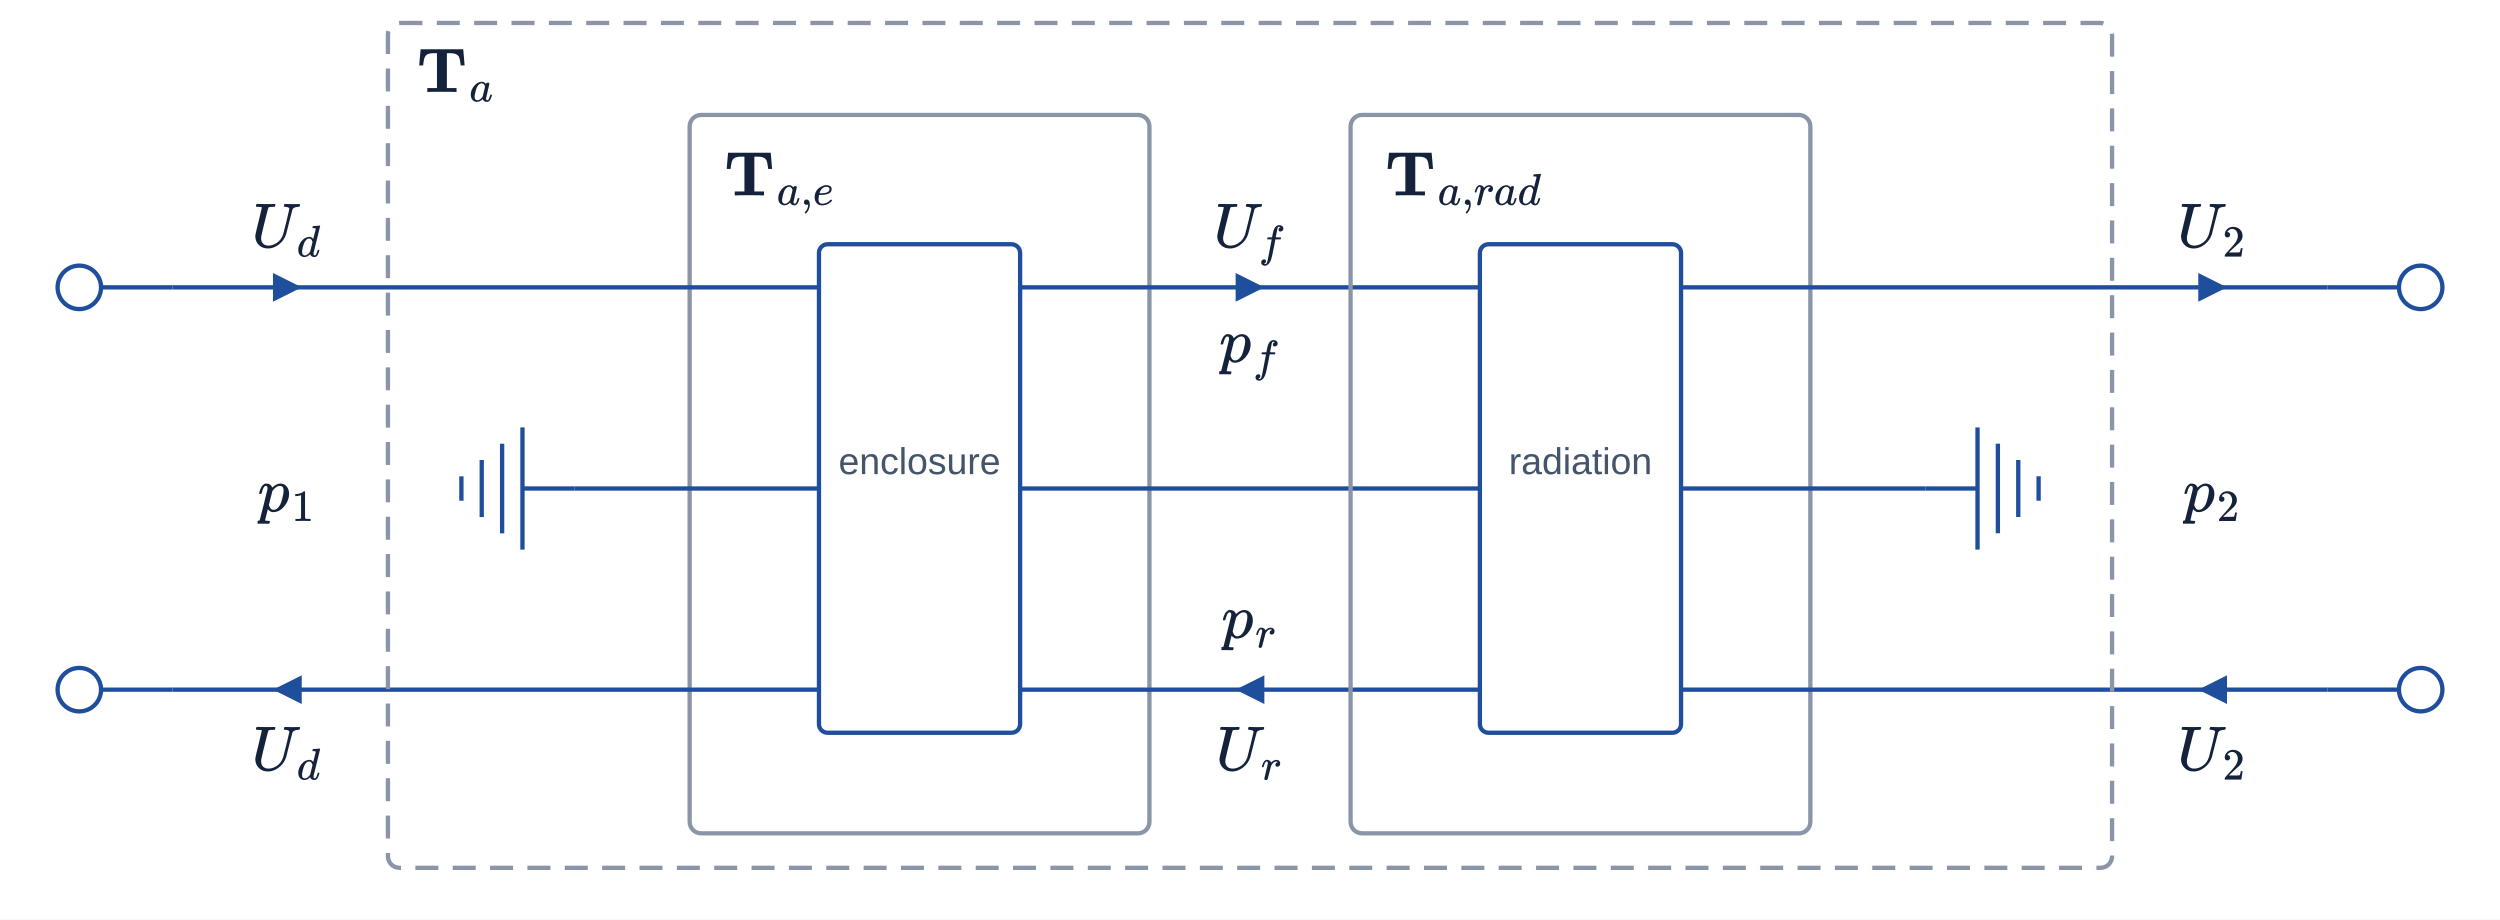
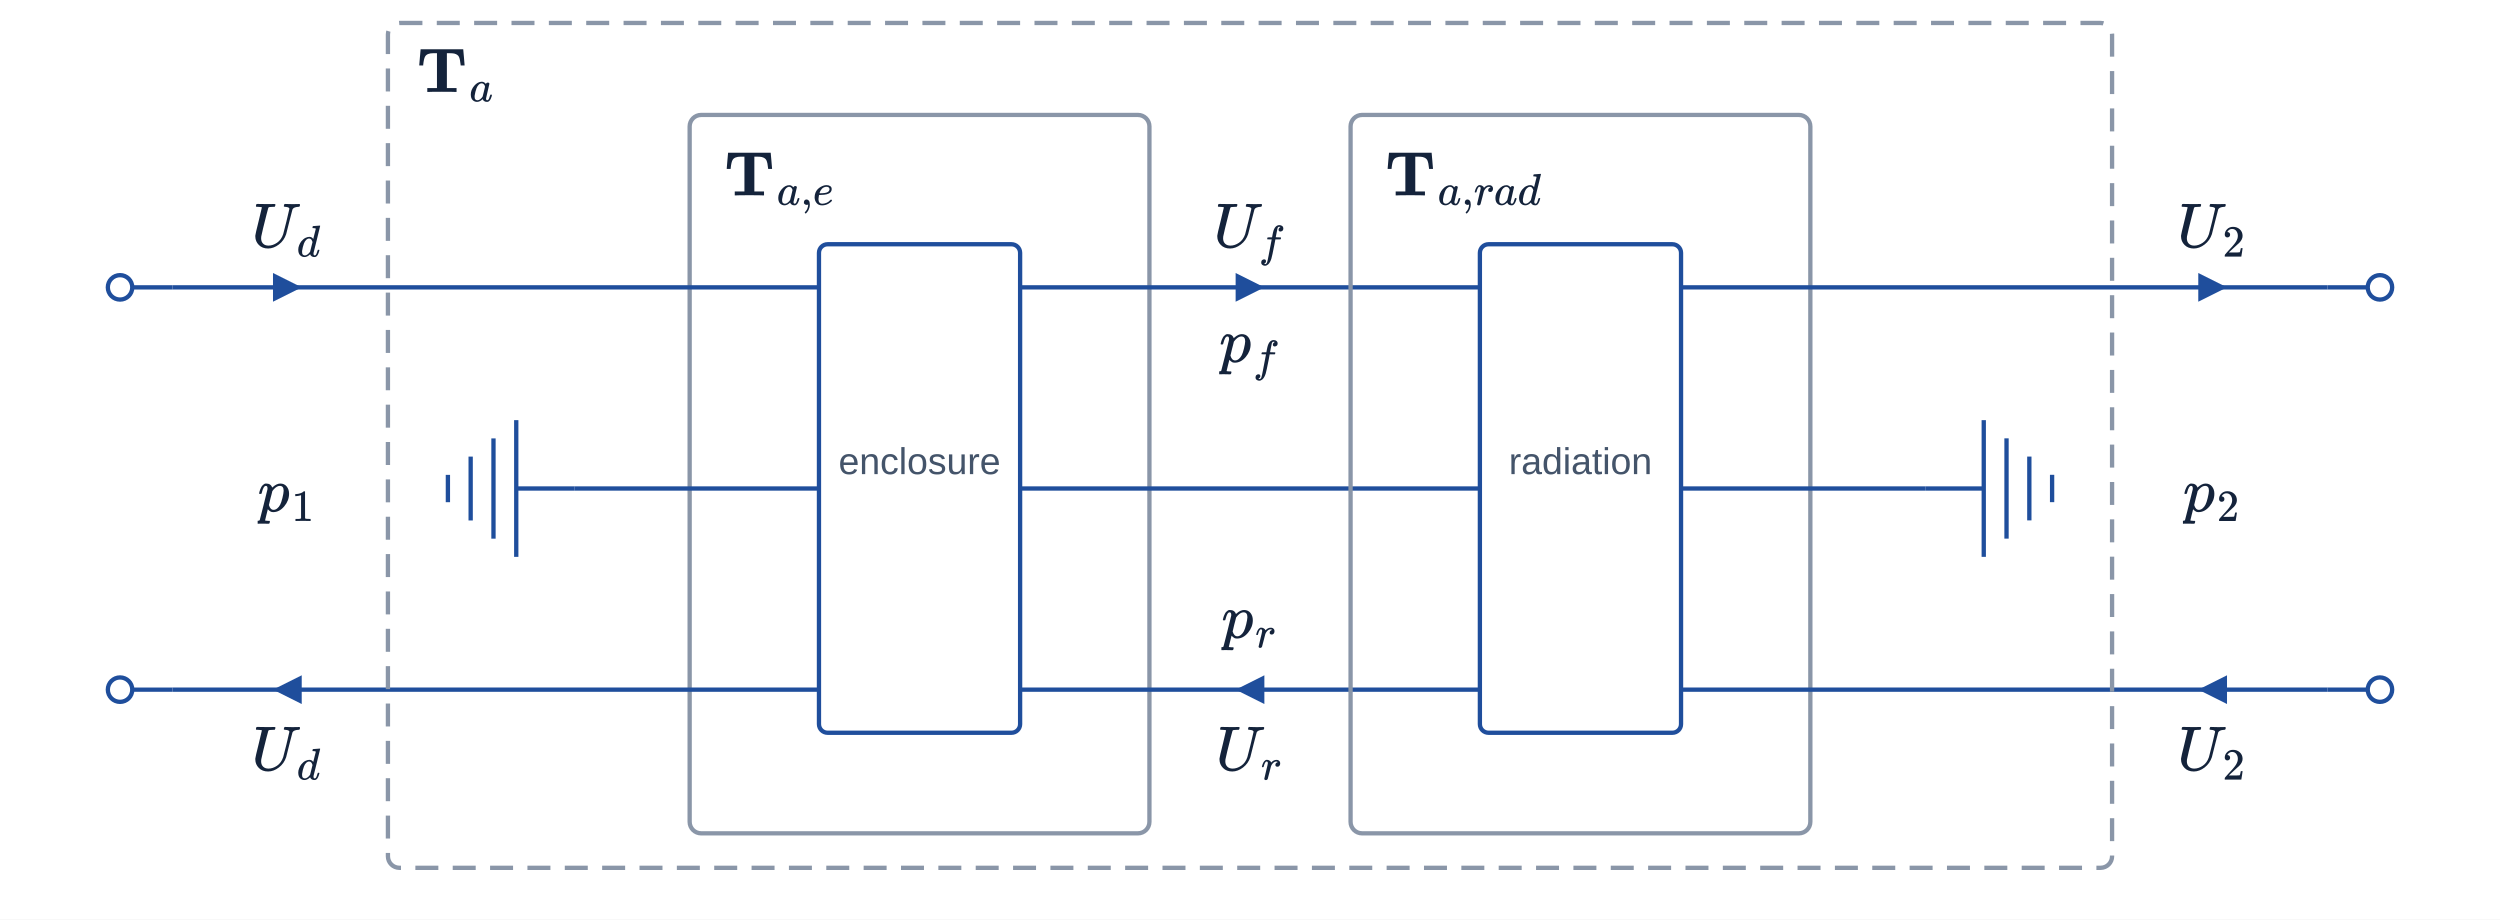
<svg xmlns="http://www.w3.org/2000/svg" width="870" height="320" viewBox="0 0 870 320" role="img">
  <rect width="100%" height="100%" fill="#ffffff" />
  <rect x="240" y="40" width="160" height="250" rx="4" fill="none" stroke="#8a96a8" stroke-width="1.5" />
  <rect x="285" y="85" width="70" height="170" rx="3" fill="#ffffff" stroke="#1f4e9c" stroke-width="1.5" />
  <text x="320" y="165" text-anchor="middle" font-family="'Segoe UI', Arial, sans-serif" font-size="13" fill="#44546a">enclosure</text>
  <polyline points="355,100 515,100" fill="none" stroke="#1f4e9c" stroke-width="1.5" />
  <polyline points="355,170 515,170" fill="none" stroke="#1f4e9c" stroke-width="1.5" />
  <polyline points="355,240 515,240" fill="none" stroke="#1f4e9c" stroke-width="1.5" />
  <rect x="470" y="40" width="160" height="250" rx="4" fill="none" stroke="#8a96a8" stroke-width="1.5" />
  <rect x="515" y="85" width="70" height="170" rx="3" fill="#ffffff" stroke="#1f4e9c" stroke-width="1.5" />
  <text x="550" y="165" text-anchor="middle" font-family="'Segoe UI', Arial, sans-serif" font-size="13" fill="#44546a">radiation</text>
  <path d="M430,95 L440,100 L430,105 z" fill="#1f4e9c" />
  <path d="M440,235 L430,240 L440,245 z" fill="#1f4e9c" />
  <polyline points="60,100 285,100" fill="none" stroke="#1f4e9c" stroke-width="1.5" />
  <polyline points="585,100 810,100" fill="none" stroke="#1f4e9c" stroke-width="1.5" />
-   <g transform="translate(60,100) rotate(180) scale(0.4) translate(-5.4,-22.5)">
-     <path fill="none" stroke="#1f4e9c" stroke-width="3.75" d=" M 67.5,22.5 L 5.4,22.5" />
-     <ellipse fill="#ffffff" stroke="#1f4e9c" stroke-width="3.75" cx="86.4" cy="22.5" rx="18.9" ry="18.9" />
-   </g>
-   <g transform="translate(810,100) rotate(0) scale(0.4) translate(-5.4,-22.5)">
-     <path fill="none" stroke="#1f4e9c" stroke-width="3.75" d=" M 67.5,22.5 L 5.4,22.5" />
-     <ellipse fill="#ffffff" stroke="#1f4e9c" stroke-width="3.75" cx="86.4" cy="22.5" rx="18.9" ry="18.9" />
+   <g transform="translate(60,100) rotate(180) scale(0.224964) translate(-5.4,-22.5)">
+     <path fill="none" stroke="#1f4e9c" stroke-width="6.668" d=" M 67.5,22.5 L 5.4,22.5" />
+     <ellipse fill="#ffffff" stroke="#1f4e9c" stroke-width="6.668" cx="86.4" cy="22.5" rx="18.9" ry="18.9" />
+   </g>
+   <g transform="translate(810,100) rotate(0) scale(0.224964) translate(-5.4,-22.5)">
+     <path fill="none" stroke="#1f4e9c" stroke-width="6.668" d=" M 67.5,22.5 L 5.4,22.5" />
+     <ellipse fill="#ffffff" stroke="#1f4e9c" stroke-width="6.668" cx="86.4" cy="22.5" rx="18.9" ry="18.9" />
  </g>
  <polyline points="60,240 285,240" fill="none" stroke="#1f4e9c" stroke-width="1.5" />
  <polyline points="585,240 810,240" fill="none" stroke="#1f4e9c" stroke-width="1.5" />
-   <g transform="translate(60,240) rotate(180) scale(0.4) translate(-5.4,-22.5)">
-     <path fill="none" stroke="#1f4e9c" stroke-width="3.75" d=" M 67.5,22.5 L 5.4,22.5" />
-     <ellipse fill="#ffffff" stroke="#1f4e9c" stroke-width="3.75" cx="86.4" cy="22.5" rx="18.9" ry="18.9" />
-   </g>
-   <g transform="translate(810,240) rotate(0) scale(0.4) translate(-5.4,-22.5)">
-     <path fill="none" stroke="#1f4e9c" stroke-width="3.75" d=" M 67.5,22.5 L 5.4,22.5" />
-     <ellipse fill="#ffffff" stroke="#1f4e9c" stroke-width="3.75" cx="86.4" cy="22.5" rx="18.9" ry="18.9" />
+   <g transform="translate(60,240) rotate(180) scale(0.224964) translate(-5.4,-22.5)">
+     <path fill="none" stroke="#1f4e9c" stroke-width="6.668" d=" M 67.5,22.5 L 5.4,22.5" />
+     <ellipse fill="#ffffff" stroke="#1f4e9c" stroke-width="6.668" cx="86.4" cy="22.5" rx="18.9" ry="18.9" />
+   </g>
+   <g transform="translate(810,240) rotate(0) scale(0.224964) translate(-5.4,-22.5)">
+     <path fill="none" stroke="#1f4e9c" stroke-width="6.668" d=" M 67.5,22.5 L 5.4,22.5" />
+     <ellipse fill="#ffffff" stroke="#1f4e9c" stroke-width="6.668" cx="86.4" cy="22.5" rx="18.9" ry="18.9" />
  </g>
  <polyline points="200,170 285,170" fill="none" stroke="#1f4e9c" stroke-width="1.5" />
-   <g transform="translate(200,170) rotate(180) scale(0.015) translate(-16,-1417)">
-     <polyline fill="none" stroke="#1f4e9c" stroke-width="100" points="16,1417 1228,1417 " />
-     <polyline fill="none" stroke="#1f4e9c" stroke-width="100" points="2645,1133 2645,1700 " />
-     <polyline fill="none" stroke="#1f4e9c" stroke-width="100" points="2173,755 2173,2078 " />
-     <polyline fill="none" stroke="#1f4e9c" stroke-width="100" points="1700,377 1700,2456 " />
-     <polyline fill="none" stroke="#1f4e9c" stroke-width="100" points="1228,0 1228,2834 " />
+   <g transform="translate(200,170) rotate(180) scale(0.0167864) translate(-16,-1417)">
+     <polyline fill="none" stroke="#1f4e9c" stroke-width="89.358" points="16,1417 1228,1417 " />
+     <polyline fill="none" stroke="#1f4e9c" stroke-width="89.358" points="2645,1133 2645,1700 " />
+     <polyline fill="none" stroke="#1f4e9c" stroke-width="89.358" points="2173,755 2173,2078 " />
+     <polyline fill="none" stroke="#1f4e9c" stroke-width="89.358" points="1700,377 1700,2456 " />
+     <polyline fill="none" stroke="#1f4e9c" stroke-width="89.358" points="1228,0 1228,2834 " />
  </g>
  <polyline points="585,170 670,170" fill="none" stroke="#1f4e9c" stroke-width="1.5" />
-   <g transform="translate(670,170) rotate(0) scale(0.015) translate(-16,-1417)">
-     <polyline fill="none" stroke="#1f4e9c" stroke-width="100" points="16,1417 1228,1417 " />
-     <polyline fill="none" stroke="#1f4e9c" stroke-width="100" points="2645,1133 2645,1700 " />
-     <polyline fill="none" stroke="#1f4e9c" stroke-width="100" points="2173,755 2173,2078 " />
-     <polyline fill="none" stroke="#1f4e9c" stroke-width="100" points="1700,377 1700,2456 " />
-     <polyline fill="none" stroke="#1f4e9c" stroke-width="100" points="1228,0 1228,2834 " />
+   <g transform="translate(670,170) rotate(0) scale(0.0167864) translate(-16,-1417)">
+     <polyline fill="none" stroke="#1f4e9c" stroke-width="89.358" points="16,1417 1228,1417 " />
+     <polyline fill="none" stroke="#1f4e9c" stroke-width="89.358" points="2645,1133 2645,1700 " />
+     <polyline fill="none" stroke="#1f4e9c" stroke-width="89.358" points="2173,755 2173,2078 " />
+     <polyline fill="none" stroke="#1f4e9c" stroke-width="89.358" points="1700,377 1700,2456 " />
+     <polyline fill="none" stroke="#1f4e9c" stroke-width="89.358" points="1228,0 1228,2834 " />
  </g>
  <path d="M95,95 L105,100 L95,105 z" fill="#1f4e9c" />
  <path d="M105,235 L95,240 L105,245 z" fill="#1f4e9c" />
  <path d="M765,95 L775,100 L765,105 z" fill="#1f4e9c" />
  <path d="M775,235 L765,240 L775,245 z" fill="#1f4e9c" />
  <rect x="135" y="8" width="600" height="294" rx="4" fill="none" stroke="#8a96a8" stroke-width="1.5" stroke-dasharray="8 5" />
  <svg x="252" y="53.15" width="39.228" height="21.168" color="#14233b" role="img" focusable="false" viewBox="0 -675 1783.1 962.2" aria-hidden="true">
    <g stroke="currentColor" fill="currentColor" stroke-width="0" transform="scale(1,-1)">
      <g data-mml-node="math">
        <g data-mml-node="msub">
          <g data-mml-node="TeXAtom" data-mjx-texclass="ORD">
            <g data-mml-node="mi">
              <path data-c="1D413" d="M41 425Q41 426 51 545T62 669V675H737V669Q738 665 748 546T758 425V419H696V425Q687 517 669 555T595 607Q578 612 522 613H478V62H631V0H615Q585 3 399 3Q214 3 184 0H168V62H321V613H277H263Q164 613 134 561Q113 527 103 425V419H41V425Z" />
            </g>
          </g>
          <g data-mml-node="TeXAtom" transform="translate(833,-150) scale(0.707)" data-mjx-texclass="ORD">
            <g data-mml-node="mi">
              <path data-c="1D44E" d="M33 157Q33 258 109 349T280 441Q331 441 370 392Q386 422 416 422Q429 422 439 414T449 394Q449 381 412 234T374 68Q374 43 381 35T402 26Q411 27 422 35Q443 55 463 131Q469 151 473 152Q475 153 483 153H487Q506 153 506 144Q506 138 501 117T481 63T449 13Q436 0 417 -8Q409 -10 393 -10Q359 -10 336 5T306 36L300 51Q299 52 296 50Q294 48 292 46Q233 -10 172 -10Q117 -10 75 30T33 157ZM351 328Q351 334 346 350T323 385T277 405Q242 405 210 374T160 293Q131 214 119 129Q119 126 119 118T118 106Q118 61 136 44T179 26Q217 26 254 59T298 110Q300 114 325 217T351 328Z" />
            </g>
            <g data-mml-node="mo" transform="translate(529,0)">
              <path data-c="2C" d="M78 35T78 60T94 103T137 121Q165 121 187 96T210 8Q210 -27 201 -60T180 -117T154 -158T130 -185T117 -194Q113 -194 104 -185T95 -172Q95 -168 106 -156T131 -126T157 -76T173 -3V9L172 8Q170 7 167 6T161 3T152 1T140 0Q113 0 96 17Z" />
            </g>
            <g data-mml-node="mi" transform="translate(807,0)">
              <path data-c="1D452" d="M39 168Q39 225 58 272T107 350T174 402T244 433T307 442H310Q355 442 388 420T421 355Q421 265 310 237Q261 224 176 223Q139 223 138 221Q138 219 132 186T125 128Q125 81 146 54T209 26T302 45T394 111Q403 121 406 121Q410 121 419 112T429 98T420 82T390 55T344 24T281 -1T205 -11Q126 -11 83 42T39 168ZM373 353Q367 405 305 405Q272 405 244 391T199 357T170 316T154 280T149 261Q149 260 169 260Q282 260 327 284T373 353Z" />
            </g>
          </g>
        </g>
      </g>
    </g>
  </svg>
  <svg x="482" y="53.15" width="55.315" height="21.168" color="#14233b" role="img" focusable="false" viewBox="0 -675 2514.3 962.2" aria-hidden="true">
    <g stroke="currentColor" fill="currentColor" stroke-width="0" transform="scale(1,-1)">
      <g data-mml-node="math">
        <g data-mml-node="msub">
          <g data-mml-node="TeXAtom" data-mjx-texclass="ORD">
            <g data-mml-node="mi">
              <path data-c="1D413" d="M41 425Q41 426 51 545T62 669V675H737V669Q738 665 748 546T758 425V419H696V425Q687 517 669 555T595 607Q578 612 522 613H478V62H631V0H615Q585 3 399 3Q214 3 184 0H168V62H321V613H277H263Q164 613 134 561Q113 527 103 425V419H41V425Z" />
            </g>
          </g>
          <g data-mml-node="TeXAtom" transform="translate(833,-150) scale(0.707)" data-mjx-texclass="ORD">
            <g data-mml-node="mi">
              <path data-c="1D44E" d="M33 157Q33 258 109 349T280 441Q331 441 370 392Q386 422 416 422Q429 422 439 414T449 394Q449 381 412 234T374 68Q374 43 381 35T402 26Q411 27 422 35Q443 55 463 131Q469 151 473 152Q475 153 483 153H487Q506 153 506 144Q506 138 501 117T481 63T449 13Q436 0 417 -8Q409 -10 393 -10Q359 -10 336 5T306 36L300 51Q299 52 296 50Q294 48 292 46Q233 -10 172 -10Q117 -10 75 30T33 157ZM351 328Q351 334 346 350T323 385T277 405Q242 405 210 374T160 293Q131 214 119 129Q119 126 119 118T118 106Q118 61 136 44T179 26Q217 26 254 59T298 110Q300 114 325 217T351 328Z" />
            </g>
            <g data-mml-node="mo" transform="translate(529,0)">
              <path data-c="2C" d="M78 35T78 60T94 103T137 121Q165 121 187 96T210 8Q210 -27 201 -60T180 -117T154 -158T130 -185T117 -194Q113 -194 104 -185T95 -172Q95 -168 106 -156T131 -126T157 -76T173 -3V9L172 8Q170 7 167 6T161 3T152 1T140 0Q113 0 96 17Z" />
            </g>
            <g data-mml-node="mi" transform="translate(807,0)">
              <path data-c="1D45F" d="M21 287Q22 290 23 295T28 317T38 348T53 381T73 411T99 433T132 442Q161 442 183 430T214 408T225 388Q227 382 228 382T236 389Q284 441 347 441H350Q398 441 422 400Q430 381 430 363Q430 333 417 315T391 292T366 288Q346 288 334 299T322 328Q322 376 378 392Q356 405 342 405Q286 405 239 331Q229 315 224 298T190 165Q156 25 151 16Q138 -11 108 -11Q95 -11 87 -5T76 7T74 17Q74 30 114 189T154 366Q154 405 128 405Q107 405 92 377T68 316T57 280Q55 278 41 278H27Q21 284 21 287Z" />
            </g>
            <g data-mml-node="mi" transform="translate(1258,0)">
              <path data-c="1D44E" d="M33 157Q33 258 109 349T280 441Q331 441 370 392Q386 422 416 422Q429 422 439 414T449 394Q449 381 412 234T374 68Q374 43 381 35T402 26Q411 27 422 35Q443 55 463 131Q469 151 473 152Q475 153 483 153H487Q506 153 506 144Q506 138 501 117T481 63T449 13Q436 0 417 -8Q409 -10 393 -10Q359 -10 336 5T306 36L300 51Q299 52 296 50Q294 48 292 46Q233 -10 172 -10Q117 -10 75 30T33 157ZM351 328Q351 334 346 350T323 385T277 405Q242 405 210 374T160 293Q131 214 119 129Q119 126 119 118T118 106Q118 61 136 44T179 26Q217 26 254 59T298 110Q300 114 325 217T351 328Z" />
            </g>
            <g data-mml-node="mi" transform="translate(1787,0)">
              <path data-c="1D451" d="M366 683Q367 683 438 688T511 694Q523 694 523 686Q523 679 450 384T375 83T374 68Q374 26 402 26Q411 27 422 35Q443 55 463 131Q469 151 473 152Q475 153 483 153H487H491Q506 153 506 145Q506 140 503 129Q490 79 473 48T445 8T417 -8Q409 -10 393 -10Q359 -10 336 5T306 36L300 51Q299 52 296 50Q294 48 292 46Q233 -10 172 -10Q117 -10 75 30T33 157Q33 205 53 255T101 341Q148 398 195 420T280 442Q336 442 364 400Q369 394 369 396Q370 400 396 505T424 616Q424 629 417 632T378 637H357Q351 643 351 645T353 664Q358 683 366 683ZM352 326Q329 405 277 405Q242 405 210 374T160 293Q131 214 119 129Q119 126 119 118T118 106Q118 61 136 44T179 26Q233 26 290 98L298 109L352 326Z" />
            </g>
          </g>
        </g>
      </g>
    </g>
  </svg>
  <svg x="422.296" y="70.974" width="25.408" height="21.516" color="#14233b" role="img" focusable="false" viewBox="0 -683 1154.9 978" aria-hidden="true">
    <g stroke="currentColor" fill="currentColor" stroke-width="0" transform="scale(1,-1)">
      <g data-mml-node="math">
        <g data-mml-node="msub">
          <g data-mml-node="mi">
            <path data-c="1D448" d="M107 637Q73 637 71 641Q70 643 70 649Q70 673 81 682Q83 683 98 683Q139 681 234 681Q268 681 297 681T342 682T362 682Q378 682 378 672Q378 670 376 658Q371 641 366 638H364Q362 638 359 638T352 638T343 637T334 637Q295 636 284 634T266 623Q265 621 238 518T184 302T154 169Q152 155 152 140Q152 86 183 55T269 24Q336 24 403 69T501 205L552 406Q599 598 599 606Q599 633 535 637Q511 637 511 648Q511 650 513 660Q517 676 519 679T529 683Q532 683 561 682T645 680Q696 680 723 681T752 682Q767 682 767 672Q767 650 759 642Q756 637 737 637Q666 633 648 597Q646 592 598 404Q557 235 548 205Q515 105 433 42T263 -22Q171 -22 116 34T60 167V183Q60 201 115 421Q164 622 164 628Q164 635 107 637Z" />
          </g>
          <g data-mml-node="mi" transform="translate(716,-150) scale(0.707)">
            <path data-c="1D453" d="M118 -162Q120 -162 124 -164T135 -167T147 -168Q160 -168 171 -155T187 -126Q197 -99 221 27T267 267T289 382V385H242Q195 385 192 387Q188 390 188 397L195 425Q197 430 203 430T250 431Q298 431 298 432Q298 434 307 482T319 540Q356 705 465 705Q502 703 526 683T550 630Q550 594 529 578T487 561Q443 561 443 603Q443 622 454 636T478 657L487 662Q471 668 457 668Q445 668 434 658T419 630Q412 601 403 552T387 469T380 433Q380 431 435 431Q480 431 487 430T498 424Q499 420 496 407T491 391Q489 386 482 386T428 385H372L349 263Q301 15 282 -47Q255 -132 212 -173Q175 -205 139 -205Q107 -205 81 -186T55 -132Q55 -95 76 -78T118 -61Q162 -61 162 -103Q162 -122 151 -136T127 -157L118 -162Z" />
          </g>
        </g>
      </g>
    </g>
  </svg>
  <svg x="423.066" y="252.974" width="23.868" height="18.498" color="#14233b" role="img" focusable="false" viewBox="0 -683 1084.9 840.8" aria-hidden="true">
    <g stroke="currentColor" fill="currentColor" stroke-width="0" transform="scale(1,-1)">
      <g data-mml-node="math">
        <g data-mml-node="msub">
          <g data-mml-node="mi">
            <path data-c="1D448" d="M107 637Q73 637 71 641Q70 643 70 649Q70 673 81 682Q83 683 98 683Q139 681 234 681Q268 681 297 681T342 682T362 682Q378 682 378 672Q378 670 376 658Q371 641 366 638H364Q362 638 359 638T352 638T343 637T334 637Q295 636 284 634T266 623Q265 621 238 518T184 302T154 169Q152 155 152 140Q152 86 183 55T269 24Q336 24 403 69T501 205L552 406Q599 598 599 606Q599 633 535 637Q511 637 511 648Q511 650 513 660Q517 676 519 679T529 683Q532 683 561 682T645 680Q696 680 723 681T752 682Q767 682 767 672Q767 650 759 642Q756 637 737 637Q666 633 648 597Q646 592 598 404Q557 235 548 205Q515 105 433 42T263 -22Q171 -22 116 34T60 167V183Q60 201 115 421Q164 622 164 628Q164 635 107 637Z" />
          </g>
          <g data-mml-node="mi" transform="translate(716,-150) scale(0.707)">
            <path data-c="1D45F" d="M21 287Q22 290 23 295T28 317T38 348T53 381T73 411T99 433T132 442Q161 442 183 430T214 408T225 388Q227 382 228 382T236 389Q284 441 347 441H350Q398 441 422 400Q430 381 430 363Q430 333 417 315T391 292T366 288Q346 288 334 299T322 328Q322 376 378 392Q356 405 342 405Q286 405 239 331Q229 315 224 298T190 165Q156 25 151 16Q138 -11 108 -11Q95 -11 87 -5T76 7T74 17Q74 30 114 189T154 366Q154 405 128 405Q107 405 92 377T68 316T57 280Q55 278 41 278H27Q21 284 21 287Z" />
          </g>
        </g>
      </g>
    </g>
  </svg>
  <svg x="424.276" y="116.276" width="21.448" height="16.214" color="#14233b" role="img" focusable="false" viewBox="0 -442 974.9 737" aria-hidden="true">
    <g stroke="currentColor" fill="currentColor" stroke-width="0" transform="scale(1,-1)">
      <g data-mml-node="math">
        <g data-mml-node="msub">
          <g data-mml-node="mi">
            <path data-c="1D45D" d="M23 287Q24 290 25 295T30 317T40 348T55 381T75 411T101 433T134 442Q209 442 230 378L240 387Q302 442 358 442Q423 442 460 395T497 281Q497 173 421 82T249 -10Q227 -10 210 -4Q199 1 187 11T168 28L161 36Q160 35 139 -51T118 -138Q118 -144 126 -145T163 -148H188Q194 -155 194 -157T191 -175Q188 -187 185 -190T172 -194Q170 -194 161 -194T127 -193T65 -192Q-5 -192 -24 -194H-32Q-39 -187 -39 -183Q-37 -156 -26 -148H-6Q28 -147 33 -136Q36 -130 94 103T155 350Q156 355 156 364Q156 405 131 405Q109 405 94 377T71 316T59 280Q57 278 43 278H29Q23 284 23 287ZM178 102Q200 26 252 26Q282 26 310 49T356 107Q374 141 392 215T411 325V331Q411 405 350 405Q339 405 328 402T306 393T286 380T269 365T254 350T243 336T235 326L232 322Q232 321 229 308T218 264T204 212Q178 106 178 102Z" />
          </g>
          <g data-mml-node="mi" transform="translate(536,-150) scale(0.707)">
            <path data-c="1D453" d="M118 -162Q120 -162 124 -164T135 -167T147 -168Q160 -168 171 -155T187 -126Q197 -99 221 27T267 267T289 382V385H242Q195 385 192 387Q188 390 188 397L195 425Q197 430 203 430T250 431Q298 431 298 432Q298 434 307 482T319 540Q356 705 465 705Q502 703 526 683T550 630Q550 594 529 578T487 561Q443 561 443 603Q443 622 454 636T478 657L487 662Q471 668 457 668Q445 668 434 658T419 630Q412 601 403 552T387 469T380 433Q380 431 435 431Q480 431 487 430T498 424Q499 420 496 407T491 391Q489 386 482 386T428 385H372L349 263Q301 15 282 -47Q255 -132 212 -173Q175 -205 139 -205Q107 -205 81 -186T55 -132Q55 -95 76 -78T118 -61Q162 -61 162 -103Q162 -122 151 -136T127 -157L118 -162Z" />
          </g>
        </g>
      </g>
    </g>
  </svg>
  <svg x="425.046" y="212.276" width="19.908" height="13.992" color="#14233b" role="img" focusable="false" viewBox="0 -442 904.9 636" aria-hidden="true">
    <g stroke="currentColor" fill="currentColor" stroke-width="0" transform="scale(1,-1)">
      <g data-mml-node="math">
        <g data-mml-node="msub">
          <g data-mml-node="mi">
            <path data-c="1D45D" d="M23 287Q24 290 25 295T30 317T40 348T55 381T75 411T101 433T134 442Q209 442 230 378L240 387Q302 442 358 442Q423 442 460 395T497 281Q497 173 421 82T249 -10Q227 -10 210 -4Q199 1 187 11T168 28L161 36Q160 35 139 -51T118 -138Q118 -144 126 -145T163 -148H188Q194 -155 194 -157T191 -175Q188 -187 185 -190T172 -194Q170 -194 161 -194T127 -193T65 -192Q-5 -192 -24 -194H-32Q-39 -187 -39 -183Q-37 -156 -26 -148H-6Q28 -147 33 -136Q36 -130 94 103T155 350Q156 355 156 364Q156 405 131 405Q109 405 94 377T71 316T59 280Q57 278 43 278H29Q23 284 23 287ZM178 102Q200 26 252 26Q282 26 310 49T356 107Q374 141 392 215T411 325V331Q411 405 350 405Q339 405 328 402T306 393T286 380T269 365T254 350T243 336T235 326L232 322Q232 321 229 308T218 264T204 212Q178 106 178 102Z" />
          </g>
          <g data-mml-node="mi" transform="translate(536,-150) scale(0.707)">
            <path data-c="1D45F" d="M21 287Q22 290 23 295T28 317T38 348T53 381T73 411T99 433T132 442Q161 442 183 430T214 408T225 388Q227 382 228 382T236 389Q284 441 347 441H350Q398 441 422 400Q430 381 430 363Q430 333 417 315T391 292T366 288Q346 288 334 299T322 328Q322 376 378 392Q356 405 342 405Q286 405 239 331Q229 315 224 298T190 165Q156 25 151 16Q138 -11 108 -11Q95 -11 87 -5T76 7T74 17Q74 30 114 189T154 366Q154 405 128 405Q107 405 92 377T68 316T57 280Q55 278 41 278H27Q21 284 21 287Z" />
          </g>
        </g>
      </g>
    </g>
  </svg>
  <svg x="87.529" y="70.974" width="24.941" height="18.482" color="#14233b" role="img" focusable="false" viewBox="0 -683 1133.7 840.1" aria-hidden="true">
    <g stroke="currentColor" fill="currentColor" stroke-width="0" transform="scale(1,-1)">
      <g data-mml-node="math">
        <g data-mml-node="msub">
          <g data-mml-node="mi">
            <path data-c="1D448" d="M107 637Q73 637 71 641Q70 643 70 649Q70 673 81 682Q83 683 98 683Q139 681 234 681Q268 681 297 681T342 682T362 682Q378 682 378 672Q378 670 376 658Q371 641 366 638H364Q362 638 359 638T352 638T343 637T334 637Q295 636 284 634T266 623Q265 621 238 518T184 302T154 169Q152 155 152 140Q152 86 183 55T269 24Q336 24 403 69T501 205L552 406Q599 598 599 606Q599 633 535 637Q511 637 511 648Q511 650 513 660Q517 676 519 679T529 683Q532 683 561 682T645 680Q696 680 723 681T752 682Q767 682 767 672Q767 650 759 642Q756 637 737 637Q666 633 648 597Q646 592 598 404Q557 235 548 205Q515 105 433 42T263 -22Q171 -22 116 34T60 167V183Q60 201 115 421Q164 622 164 628Q164 635 107 637Z" />
          </g>
          <g data-mml-node="mi" transform="translate(716,-150) scale(0.707)">
            <path data-c="1D451" d="M366 683Q367 683 438 688T511 694Q523 694 523 686Q523 679 450 384T375 83T374 68Q374 26 402 26Q411 27 422 35Q443 55 463 131Q469 151 473 152Q475 153 483 153H487H491Q506 153 506 145Q506 140 503 129Q490 79 473 48T445 8T417 -8Q409 -10 393 -10Q359 -10 336 5T306 36L300 51Q299 52 296 50Q294 48 292 46Q233 -10 172 -10Q117 -10 75 30T33 157Q33 205 53 255T101 341Q148 398 195 420T280 442Q336 442 364 400Q369 394 369 396Q370 400 396 505T424 616Q424 629 417 632T378 637H357Q351 643 351 645T353 664Q358 683 366 683ZM352 326Q329 405 277 405Q242 405 210 374T160 293Q131 214 119 129Q119 126 119 118T118 106Q118 61 136 44T179 26Q233 26 290 98L298 109L352 326Z" />
          </g>
        </g>
      </g>
    </g>
  </svg>
  <svg x="87.529" y="252.974" width="24.941" height="18.482" color="#14233b" role="img" focusable="false" viewBox="0 -683 1133.7 840.1" aria-hidden="true">
    <g stroke="currentColor" fill="currentColor" stroke-width="0" transform="scale(1,-1)">
      <g data-mml-node="math">
        <g data-mml-node="msub">
          <g data-mml-node="mi">
            <path data-c="1D448" d="M107 637Q73 637 71 641Q70 643 70 649Q70 673 81 682Q83 683 98 683Q139 681 234 681Q268 681 297 681T342 682T362 682Q378 682 378 672Q378 670 376 658Q371 641 366 638H364Q362 638 359 638T352 638T343 637T334 637Q295 636 284 634T266 623Q265 621 238 518T184 302T154 169Q152 155 152 140Q152 86 183 55T269 24Q336 24 403 69T501 205L552 406Q599 598 599 606Q599 633 535 637Q511 637 511 648Q511 650 513 660Q517 676 519 679T529 683Q532 683 561 682T645 680Q696 680 723 681T752 682Q767 682 767 672Q767 650 759 642Q756 637 737 637Q666 633 648 597Q646 592 598 404Q557 235 548 205Q515 105 433 42T263 -22Q171 -22 116 34T60 167V183Q60 201 115 421Q164 622 164 628Q164 635 107 637Z" />
          </g>
          <g data-mml-node="mi" transform="translate(716,-150) scale(0.707)">
            <path data-c="1D451" d="M366 683Q367 683 438 688T511 694Q523 694 523 686Q523 679 450 384T375 83T374 68Q374 26 402 26Q411 27 422 35Q443 55 463 131Q469 151 473 152Q475 153 483 153H487H491Q506 153 506 145Q506 140 503 129Q490 79 473 48T445 8T417 -8Q409 -10 393 -10Q359 -10 336 5T306 36L300 51Q299 52 296 50Q294 48 292 46Q233 -10 172 -10Q117 -10 75 30T33 157Q33 205 53 255T101 341Q148 398 195 420T280 442Q336 442 364 400Q369 394 369 396Q370 400 396 505T424 616Q424 629 417 632T378 637H357Q351 643 351 645T353 664Q358 683 366 683ZM352 326Q329 405 277 405Q242 405 210 374T160 293Q131 214 119 129Q119 126 119 118T118 106Q118 61 136 44T179 26Q233 26 290 98L298 109L352 326Z" />
          </g>
        </g>
      </g>
    </g>
  </svg>
  <svg x="89.664" y="168.276" width="20.671" height="13.992" color="#14233b" role="img" focusable="false" viewBox="0 -442 939.6 636" aria-hidden="true">
    <g stroke="currentColor" fill="currentColor" stroke-width="0" transform="scale(1,-1)">
      <g data-mml-node="math">
        <g data-mml-node="msub">
          <g data-mml-node="mi">
            <path data-c="1D45D" d="M23 287Q24 290 25 295T30 317T40 348T55 381T75 411T101 433T134 442Q209 442 230 378L240 387Q302 442 358 442Q423 442 460 395T497 281Q497 173 421 82T249 -10Q227 -10 210 -4Q199 1 187 11T168 28L161 36Q160 35 139 -51T118 -138Q118 -144 126 -145T163 -148H188Q194 -155 194 -157T191 -175Q188 -187 185 -190T172 -194Q170 -194 161 -194T127 -193T65 -192Q-5 -192 -24 -194H-32Q-39 -187 -39 -183Q-37 -156 -26 -148H-6Q28 -147 33 -136Q36 -130 94 103T155 350Q156 355 156 364Q156 405 131 405Q109 405 94 377T71 316T59 280Q57 278 43 278H29Q23 284 23 287ZM178 102Q200 26 252 26Q282 26 310 49T356 107Q374 141 392 215T411 325V331Q411 405 350 405Q339 405 328 402T306 393T286 380T269 365T254 350T243 336T235 326L232 322Q232 321 229 308T218 264T204 212Q178 106 178 102Z" />
          </g>
          <g data-mml-node="mn" transform="translate(536,-150) scale(0.707)">
            <path data-c="31" d="M213 578L200 573Q186 568 160 563T102 556H83V602H102Q149 604 189 617T245 641T273 663Q275 666 285 666Q294 666 302 660V361L303 61Q310 54 315 52T339 48T401 46H427V0H416Q395 3 257 3Q121 3 100 0H88V46H114Q136 46 152 46T177 47T193 50T201 52T207 57T213 61V578Z" />
          </g>
        </g>
      </g>
    </g>
  </svg>
  <svg x="757.684" y="70.974" width="24.631" height="18.326" color="#14233b" role="img" focusable="false" viewBox="0 -683 1119.6 833" aria-hidden="true">
    <g stroke="currentColor" fill="currentColor" stroke-width="0" transform="scale(1,-1)">
      <g data-mml-node="math">
        <g data-mml-node="msub">
          <g data-mml-node="mi">
            <path data-c="1D448" d="M107 637Q73 637 71 641Q70 643 70 649Q70 673 81 682Q83 683 98 683Q139 681 234 681Q268 681 297 681T342 682T362 682Q378 682 378 672Q378 670 376 658Q371 641 366 638H364Q362 638 359 638T352 638T343 637T334 637Q295 636 284 634T266 623Q265 621 238 518T184 302T154 169Q152 155 152 140Q152 86 183 55T269 24Q336 24 403 69T501 205L552 406Q599 598 599 606Q599 633 535 637Q511 637 511 648Q511 650 513 660Q517 676 519 679T529 683Q532 683 561 682T645 680Q696 680 723 681T752 682Q767 682 767 672Q767 650 759 642Q756 637 737 637Q666 633 648 597Q646 592 598 404Q557 235 548 205Q515 105 433 42T263 -22Q171 -22 116 34T60 167V183Q60 201 115 421Q164 622 164 628Q164 635 107 637Z" />
          </g>
          <g data-mml-node="mn" transform="translate(716,-150) scale(0.707)">
            <path data-c="32" d="M109 429Q82 429 66 447T50 491Q50 562 103 614T235 666Q326 666 387 610T449 465Q449 422 429 383T381 315T301 241Q265 210 201 149L142 93L218 92Q375 92 385 97Q392 99 409 186V189H449V186Q448 183 436 95T421 3V0H50V19V31Q50 38 56 46T86 81Q115 113 136 137Q145 147 170 174T204 211T233 244T261 278T284 308T305 340T320 369T333 401T340 431T343 464Q343 527 309 573T212 619Q179 619 154 602T119 569T109 550Q109 549 114 549Q132 549 151 535T170 489Q170 464 154 447T109 429Z" />
          </g>
        </g>
      </g>
    </g>
  </svg>
  <svg x="757.684" y="252.974" width="24.631" height="18.326" color="#14233b" role="img" focusable="false" viewBox="0 -683 1119.6 833" aria-hidden="true">
    <g stroke="currentColor" fill="currentColor" stroke-width="0" transform="scale(1,-1)">
      <g data-mml-node="math">
        <g data-mml-node="msub">
          <g data-mml-node="mi">
            <path data-c="1D448" d="M107 637Q73 637 71 641Q70 643 70 649Q70 673 81 682Q83 683 98 683Q139 681 234 681Q268 681 297 681T342 682T362 682Q378 682 378 672Q378 670 376 658Q371 641 366 638H364Q362 638 359 638T352 638T343 637T334 637Q295 636 284 634T266 623Q265 621 238 518T184 302T154 169Q152 155 152 140Q152 86 183 55T269 24Q336 24 403 69T501 205L552 406Q599 598 599 606Q599 633 535 637Q511 637 511 648Q511 650 513 660Q517 676 519 679T529 683Q532 683 561 682T645 680Q696 680 723 681T752 682Q767 682 767 672Q767 650 759 642Q756 637 737 637Q666 633 648 597Q646 592 598 404Q557 235 548 205Q515 105 433 42T263 -22Q171 -22 116 34T60 167V183Q60 201 115 421Q164 622 164 628Q164 635 107 637Z" />
          </g>
          <g data-mml-node="mn" transform="translate(716,-150) scale(0.707)">
            <path data-c="32" d="M109 429Q82 429 66 447T50 491Q50 562 103 614T235 666Q326 666 387 610T449 465Q449 422 429 383T381 315T301 241Q265 210 201 149L142 93L218 92Q375 92 385 97Q392 99 409 186V189H449V186Q448 183 436 95T421 3V0H50V19V31Q50 38 56 46T86 81Q115 113 136 137Q145 147 170 174T204 211T233 244T261 278T284 308T305 340T320 369T333 401T340 431T343 464Q343 527 309 573T212 619Q179 619 154 602T119 569T109 550Q109 549 114 549Q132 549 151 535T170 489Q170 464 154 447T109 429Z" />
          </g>
        </g>
      </g>
    </g>
  </svg>
  <svg x="759.664" y="168.276" width="20.671" height="13.992" color="#14233b" role="img" focusable="false" viewBox="0 -442 939.6 636" aria-hidden="true">
    <g stroke="currentColor" fill="currentColor" stroke-width="0" transform="scale(1,-1)">
      <g data-mml-node="math">
        <g data-mml-node="msub">
          <g data-mml-node="mi">
            <path data-c="1D45D" d="M23 287Q24 290 25 295T30 317T40 348T55 381T75 411T101 433T134 442Q209 442 230 378L240 387Q302 442 358 442Q423 442 460 395T497 281Q497 173 421 82T249 -10Q227 -10 210 -4Q199 1 187 11T168 28L161 36Q160 35 139 -51T118 -138Q118 -144 126 -145T163 -148H188Q194 -155 194 -157T191 -175Q188 -187 185 -190T172 -194Q170 -194 161 -194T127 -193T65 -192Q-5 -192 -24 -194H-32Q-39 -187 -39 -183Q-37 -156 -26 -148H-6Q28 -147 33 -136Q36 -130 94 103T155 350Q156 355 156 364Q156 405 131 405Q109 405 94 377T71 316T59 280Q57 278 43 278H29Q23 284 23 287ZM178 102Q200 26 252 26Q282 26 310 49T356 107Q374 141 392 215T411 325V331Q411 405 350 405Q339 405 328 402T306 393T286 380T269 365T254 350T243 336T235 326L232 322Q232 321 229 308T218 264T204 212Q178 106 178 102Z" />
          </g>
          <g data-mml-node="mn" transform="translate(536,-150) scale(0.707)">
            <path data-c="32" d="M109 429Q82 429 66 447T50 491Q50 562 103 614T235 666Q326 666 387 610T449 465Q449 422 429 383T381 315T301 241Q265 210 201 149L142 93L218 92Q375 92 385 97Q392 99 409 186V189H449V186Q448 183 436 95T421 3V0H50V19V31Q50 38 56 46T86 81Q115 113 136 137Q145 147 170 174T204 211T233 244T261 278T284 308T305 340T320 369T333 401T340 431T343 464Q343 527 309 573T212 619Q179 619 154 602T119 569T109 550Q109 549 114 549Q132 549 151 535T170 489Q170 464 154 447T109 429Z" />
          </g>
        </g>
      </g>
    </g>
  </svg>
  <svg x="145" y="17.15" width="27.656" height="18.306" color="#14233b" role="img" focusable="false" viewBox="0 -675 1257.1 832.1" aria-hidden="true">
    <g stroke="currentColor" fill="currentColor" stroke-width="0" transform="scale(1,-1)">
      <g data-mml-node="math">
        <g data-mml-node="msub">
          <g data-mml-node="TeXAtom" data-mjx-texclass="ORD">
            <g data-mml-node="mi">
              <path data-c="1D413" d="M41 425Q41 426 51 545T62 669V675H737V669Q738 665 748 546T758 425V419H696V425Q687 517 669 555T595 607Q578 612 522 613H478V62H631V0H615Q585 3 399 3Q214 3 184 0H168V62H321V613H277H263Q164 613 134 561Q113 527 103 425V419H41V425Z" />
            </g>
          </g>
          <g data-mml-node="mi" transform="translate(833,-150) scale(0.707)">
            <path data-c="1D44E" d="M33 157Q33 258 109 349T280 441Q331 441 370 392Q386 422 416 422Q429 422 439 414T449 394Q449 381 412 234T374 68Q374 43 381 35T402 26Q411 27 422 35Q443 55 463 131Q469 151 473 152Q475 153 483 153H487Q506 153 506 144Q506 138 501 117T481 63T449 13Q436 0 417 -8Q409 -10 393 -10Q359 -10 336 5T306 36L300 51Q299 52 296 50Q294 48 292 46Q233 -10 172 -10Q117 -10 75 30T33 157ZM351 328Q351 334 346 350T323 385T277 405Q242 405 210 374T160 293Q131 214 119 129Q119 126 119 118T118 106Q118 61 136 44T179 26Q217 26 254 59T298 110Q300 114 325 217T351 328Z" />
          </g>
        </g>
      </g>
    </g>
  </svg>
</svg>
